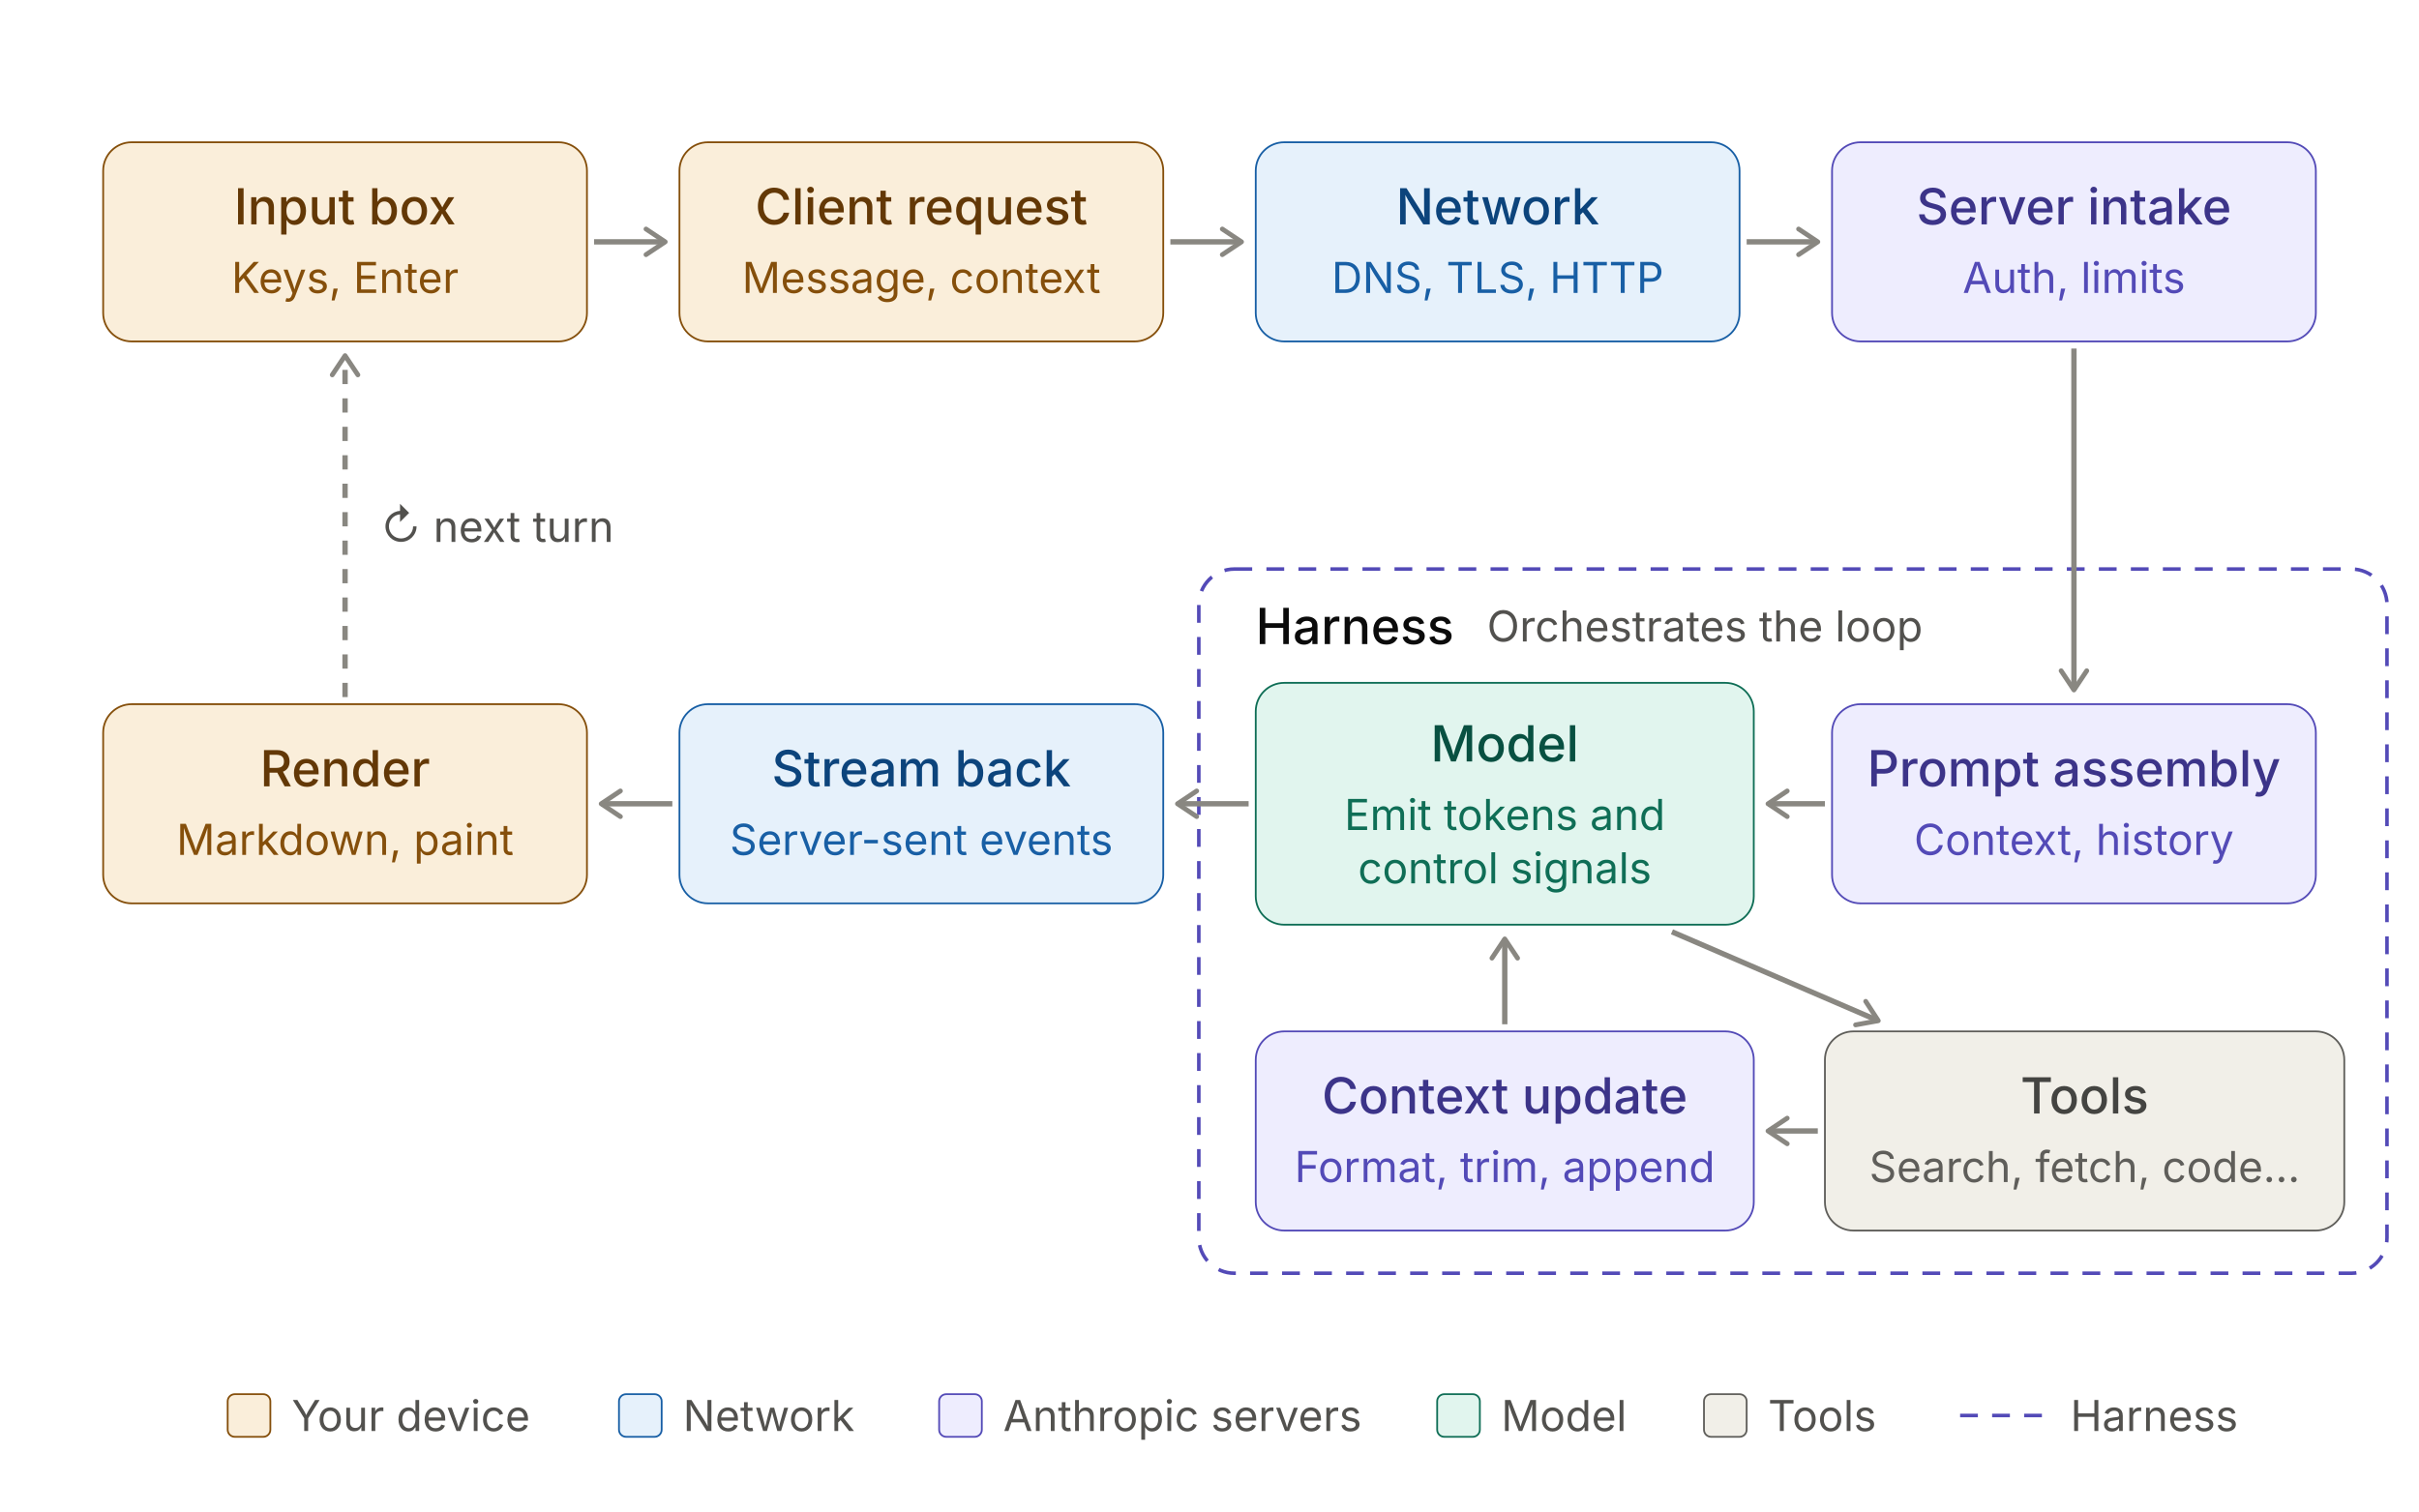
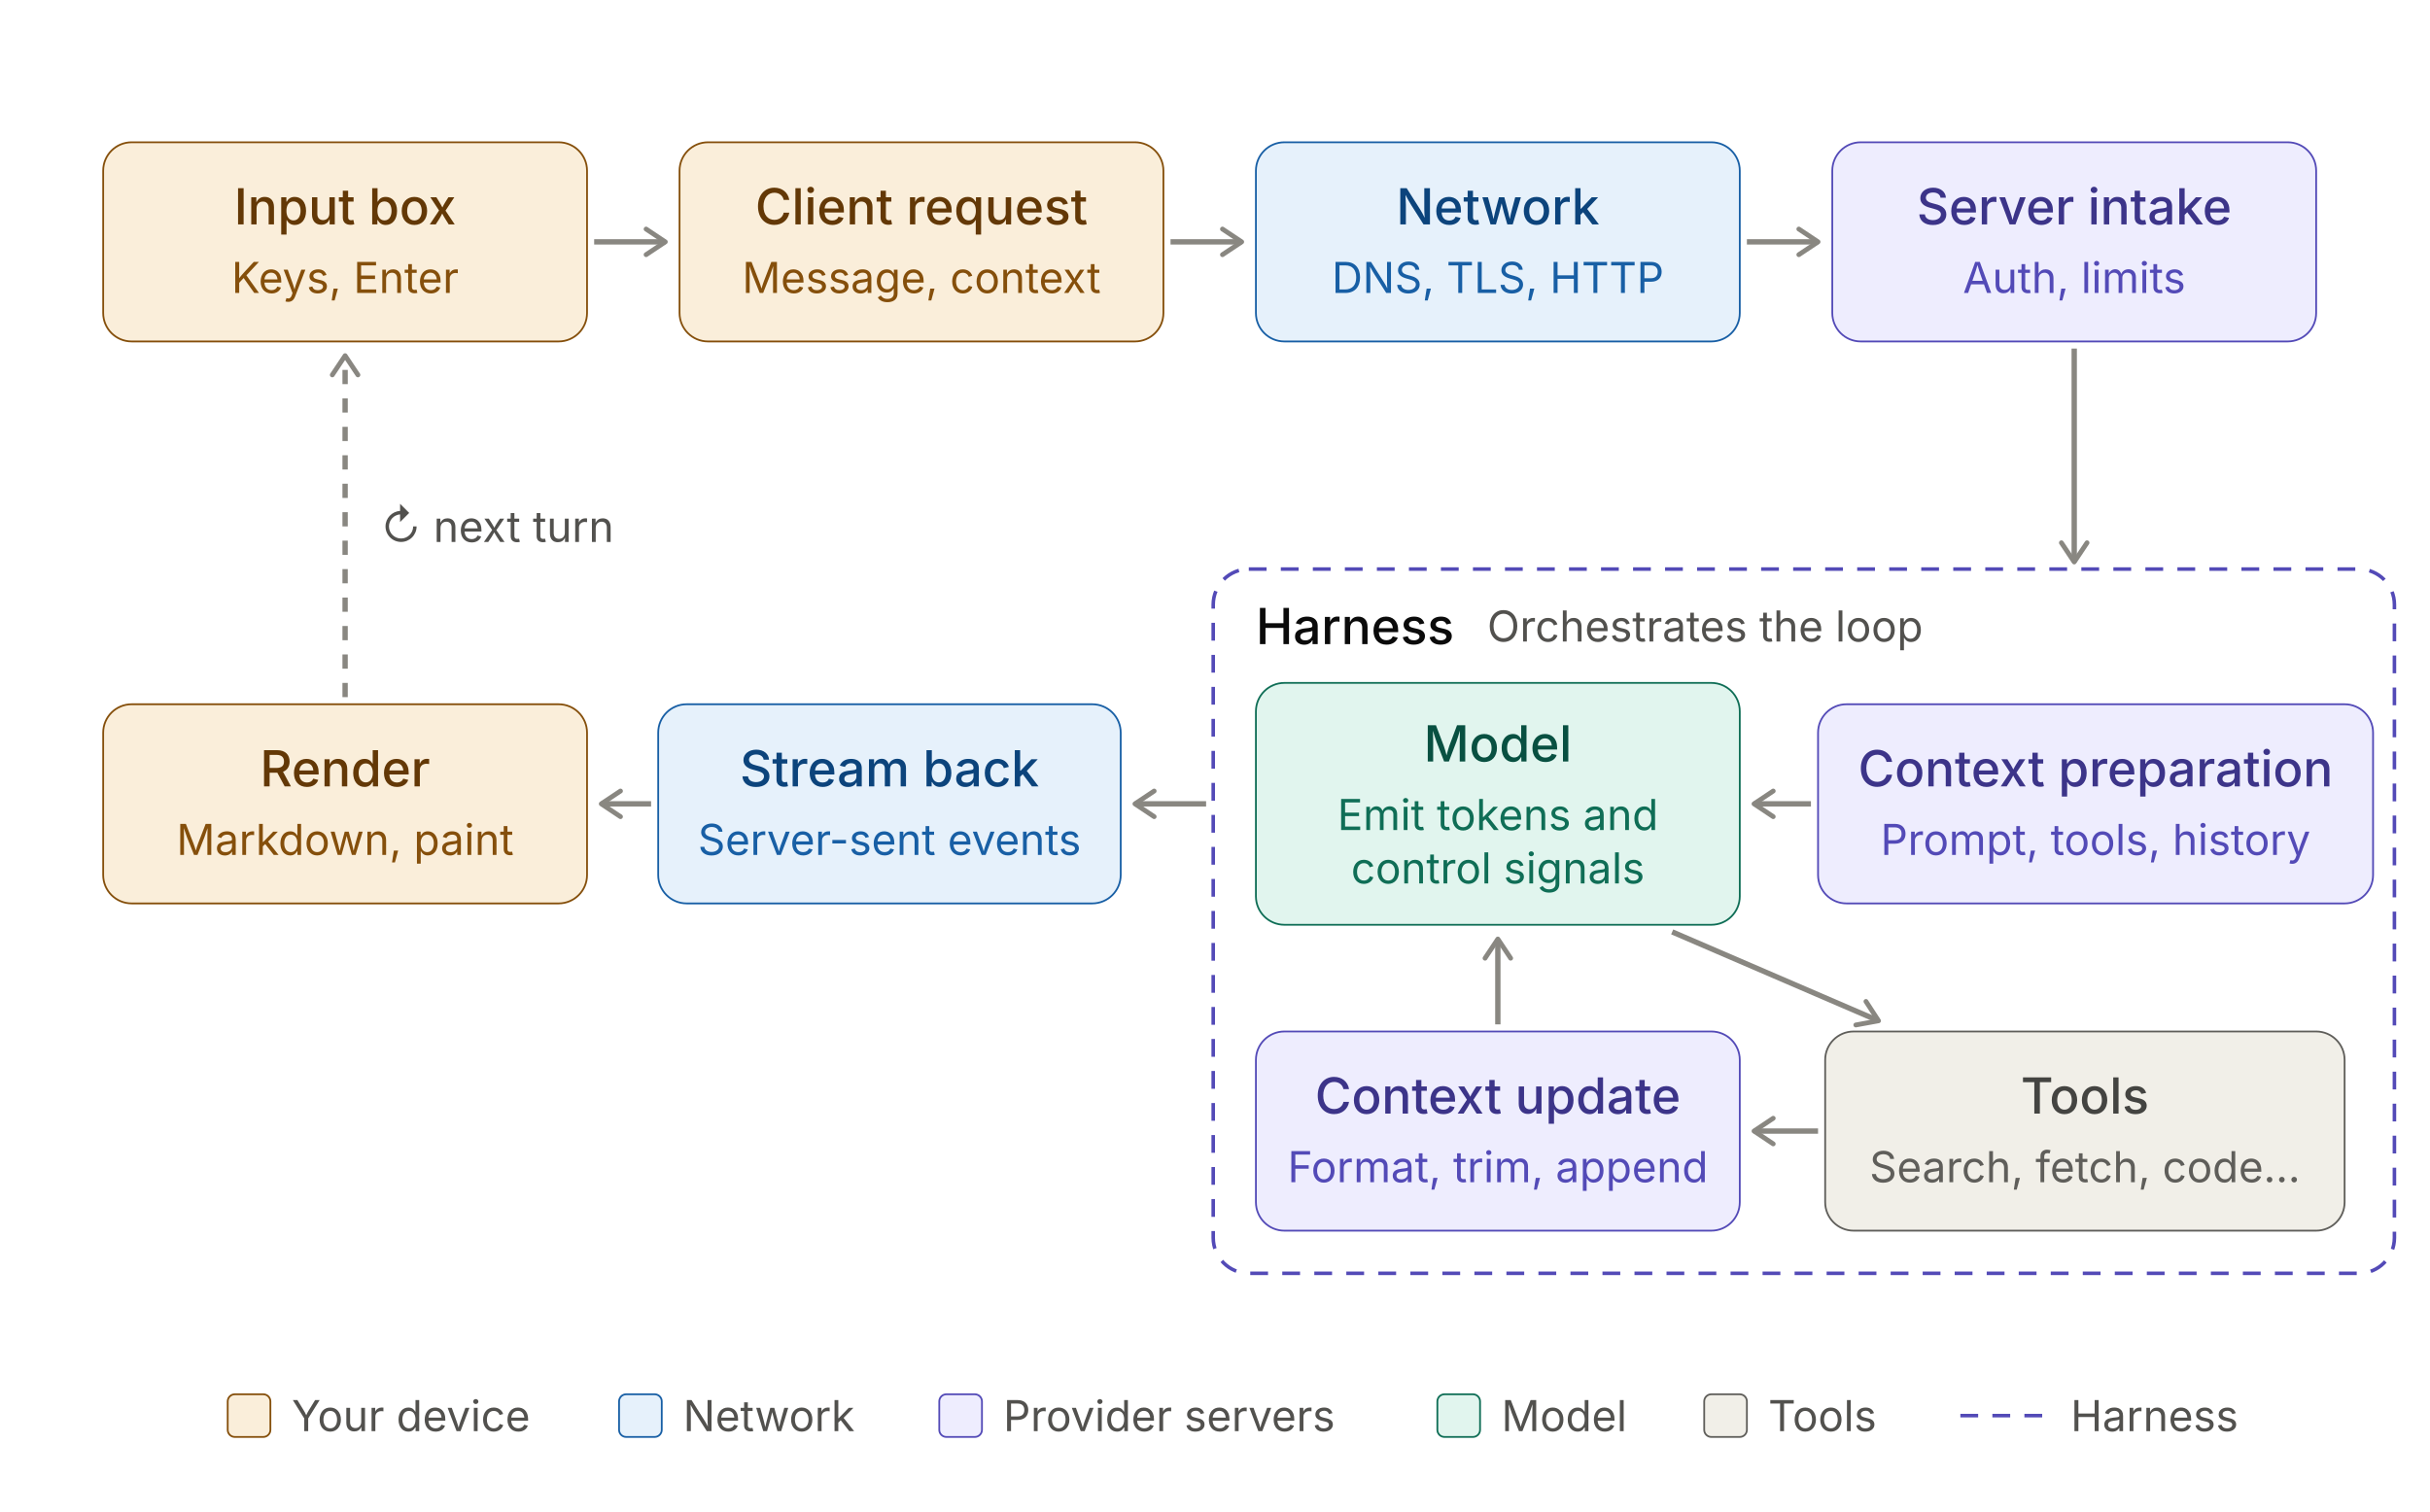
- <svg xmlns="http://www.w3.org/2000/svg" width="100%" viewBox="0 0 680 425" role="img" style="">
+ <svg xmlns="http://www.w3.org/2000/svg" width="100%" viewBox="0 0 683 425" role="img" style="">
  <defs>
    <marker id="arrow" viewBox="0 0 10 10" refX="8" refY="5" markerWidth="6" markerHeight="6" orient="auto-start-reverse">
      <path d="M2 1L8 5L2 9" fill="none" stroke="context-stroke" stroke-width="1.5" stroke-linecap="round" stroke-linejoin="round" />
    </marker>
  </defs>
-   <rect x="337" y="160" width="334" height="198" rx="10" fill="none" stroke="#534AB7" stroke-width="1" stroke-dasharray="5 4" style="fill:none;stroke:rgb(83, 74, 183);color:rgb(11, 11, 11);stroke-width:1px;stroke-dasharray:5px, 4px;stroke-linecap:butt;stroke-linejoin:miter;opacity:1;font-family:anthropic-sans, -apple-system, BlinkMacSystemFont, Segoe UI, sans-serif;font-size:16px;font-weight:400;text-anchor:start;dominant-baseline:auto" />
+   <rect x="341" y="160" width="332" height="198" rx="10" fill="none" stroke="#534AB7" stroke-width="1" stroke-dasharray="5 4" style="fill:none;stroke:rgb(83, 74, 183);color:rgb(11, 11, 11);stroke-width:1px;stroke-dasharray:5px, 4px;stroke-linecap:butt;stroke-linejoin:miter;opacity:1;font-family:anthropic-sans, -apple-system, BlinkMacSystemFont, Segoe UI, sans-serif;font-size:16px;font-weight:400;text-anchor:start;dominant-baseline:auto" />
  <g style="fill:rgb(0, 0, 0);stroke:none;color:rgb(11, 11, 11);stroke-width:1px;stroke-linecap:butt;stroke-linejoin:miter;opacity:1;font-family:anthropic-sans, -apple-system, BlinkMacSystemFont, Segoe UI, sans-serif;font-size:16px;font-weight:400;text-anchor:start;dominant-baseline:auto">
    <text x="353" y="176" dominant-baseline="central" style="fill:rgb(11, 11, 11);stroke:none;color:rgb(11, 11, 11);stroke-width:1px;stroke-linecap:butt;stroke-linejoin:miter;opacity:1;font-family:anthropic-sans, -apple-system, BlinkMacSystemFont, Segoe UI, sans-serif;font-size:14px;font-weight:500;text-anchor:start;dominant-baseline:central">Harness</text>
    <text x="418" y="176" dominant-baseline="central" style="fill:rgb(82, 81, 78);stroke:none;color:rgb(11, 11, 11);stroke-width:1px;stroke-linecap:butt;stroke-linejoin:miter;opacity:1;font-family:anthropic-sans, -apple-system, BlinkMacSystemFont, Segoe UI, sans-serif;font-size:12px;font-weight:400;text-anchor:start;dominant-baseline:central">Orchestrates the loop</text>
  </g>
  <g style="fill:rgb(0, 0, 0);stroke:none;color:rgb(11, 11, 11);stroke-width:1px;stroke-linecap:butt;stroke-linejoin:miter;opacity:1;font-family:anthropic-sans, -apple-system, BlinkMacSystemFont, Segoe UI, sans-serif;font-size:16px;font-weight:400;text-anchor:start;dominant-baseline:auto">
    <rect x="29" y="40" width="136" height="56" rx="8" stroke-width="0.5" style="fill:rgb(250, 238, 218);stroke:rgb(133, 79, 11);color:rgb(11, 11, 11);stroke-width:0.5px;stroke-linecap:butt;stroke-linejoin:miter;opacity:1;font-family:anthropic-sans, -apple-system, BlinkMacSystemFont, Segoe UI, sans-serif;font-size:16px;font-weight:400;text-anchor:start;dominant-baseline:auto" />
    <text x="97" y="58" text-anchor="middle" dominant-baseline="central" style="fill:rgb(99, 56, 6);stroke:none;color:rgb(11, 11, 11);stroke-width:1px;stroke-linecap:butt;stroke-linejoin:miter;opacity:1;font-family:anthropic-sans, -apple-system, BlinkMacSystemFont, Segoe UI, sans-serif;font-size:14px;font-weight:500;text-anchor:middle;dominant-baseline:central">Input box</text>
    <text x="97" y="78" text-anchor="middle" dominant-baseline="central" style="fill:rgb(133, 79, 11);stroke:none;color:rgb(11, 11, 11);stroke-width:1px;stroke-linecap:butt;stroke-linejoin:miter;opacity:1;font-family:anthropic-sans, -apple-system, BlinkMacSystemFont, Segoe UI, sans-serif;font-size:12px;font-weight:400;text-anchor:middle;dominant-baseline:central">Keys, Enter</text>
  </g>
  <g style="fill:rgb(0, 0, 0);stroke:none;color:rgb(11, 11, 11);stroke-width:1px;stroke-linecap:butt;stroke-linejoin:miter;opacity:1;font-family:anthropic-sans, -apple-system, BlinkMacSystemFont, Segoe UI, sans-serif;font-size:16px;font-weight:400;text-anchor:start;dominant-baseline:auto">
    <rect x="191" y="40" width="136" height="56" rx="8" stroke-width="0.5" style="fill:rgb(250, 238, 218);stroke:rgb(133, 79, 11);color:rgb(11, 11, 11);stroke-width:0.5px;stroke-linecap:butt;stroke-linejoin:miter;opacity:1;font-family:anthropic-sans, -apple-system, BlinkMacSystemFont, Segoe UI, sans-serif;font-size:16px;font-weight:400;text-anchor:start;dominant-baseline:auto" />
    <text x="259" y="58" text-anchor="middle" dominant-baseline="central" style="fill:rgb(99, 56, 6);stroke:none;color:rgb(11, 11, 11);stroke-width:1px;stroke-linecap:butt;stroke-linejoin:miter;opacity:1;font-family:anthropic-sans, -apple-system, BlinkMacSystemFont, Segoe UI, sans-serif;font-size:14px;font-weight:500;text-anchor:middle;dominant-baseline:central">Client request</text>
    <text x="259" y="78" text-anchor="middle" dominant-baseline="central" style="fill:rgb(133, 79, 11);stroke:none;color:rgb(11, 11, 11);stroke-width:1px;stroke-linecap:butt;stroke-linejoin:miter;opacity:1;font-family:anthropic-sans, -apple-system, BlinkMacSystemFont, Segoe UI, sans-serif;font-size:12px;font-weight:400;text-anchor:middle;dominant-baseline:central">Message, context</text>
  </g>
  <g style="fill:rgb(0, 0, 0);stroke:none;color:rgb(11, 11, 11);stroke-width:1px;stroke-linecap:butt;stroke-linejoin:miter;opacity:1;font-family:anthropic-sans, -apple-system, BlinkMacSystemFont, Segoe UI, sans-serif;font-size:16px;font-weight:400;text-anchor:start;dominant-baseline:auto">
    <rect x="353" y="40" width="136" height="56" rx="8" stroke-width="0.5" style="fill:rgb(230, 241, 251);stroke:rgb(24, 95, 165);color:rgb(11, 11, 11);stroke-width:0.5px;stroke-linecap:butt;stroke-linejoin:miter;opacity:1;font-family:anthropic-sans, -apple-system, BlinkMacSystemFont, Segoe UI, sans-serif;font-size:16px;font-weight:400;text-anchor:start;dominant-baseline:auto" />
    <text x="421" y="58" text-anchor="middle" dominant-baseline="central" style="fill:rgb(12, 68, 124);stroke:none;color:rgb(11, 11, 11);stroke-width:1px;stroke-linecap:butt;stroke-linejoin:miter;opacity:1;font-family:anthropic-sans, -apple-system, BlinkMacSystemFont, Segoe UI, sans-serif;font-size:14px;font-weight:500;text-anchor:middle;dominant-baseline:central">Network</text>
    <text x="421" y="78" text-anchor="middle" dominant-baseline="central" style="fill:rgb(24, 95, 165);stroke:none;color:rgb(11, 11, 11);stroke-width:1px;stroke-linecap:butt;stroke-linejoin:miter;opacity:1;font-family:anthropic-sans, -apple-system, BlinkMacSystemFont, Segoe UI, sans-serif;font-size:12px;font-weight:400;text-anchor:middle;dominant-baseline:central">DNS, TLS, HTTP</text>
  </g>
  <g style="fill:rgb(0, 0, 0);stroke:none;color:rgb(11, 11, 11);stroke-width:1px;stroke-linecap:butt;stroke-linejoin:miter;opacity:1;font-family:anthropic-sans, -apple-system, BlinkMacSystemFont, Segoe UI, sans-serif;font-size:16px;font-weight:400;text-anchor:start;dominant-baseline:auto">
    <rect x="515" y="40" width="136" height="56" rx="8" stroke-width="0.5" style="fill:rgb(238, 237, 254);stroke:rgb(83, 74, 183);color:rgb(11, 11, 11);stroke-width:0.5px;stroke-linecap:butt;stroke-linejoin:miter;opacity:1;font-family:anthropic-sans, -apple-system, BlinkMacSystemFont, Segoe UI, sans-serif;font-size:16px;font-weight:400;text-anchor:start;dominant-baseline:auto" />
    <text x="583" y="58" text-anchor="middle" dominant-baseline="central" style="fill:rgb(60, 52, 137);stroke:none;color:rgb(11, 11, 11);stroke-width:1px;stroke-linecap:butt;stroke-linejoin:miter;opacity:1;font-family:anthropic-sans, -apple-system, BlinkMacSystemFont, Segoe UI, sans-serif;font-size:14px;font-weight:500;text-anchor:middle;dominant-baseline:central">Server intake</text>
    <text x="583" y="78" text-anchor="middle" dominant-baseline="central" style="fill:rgb(83, 74, 183);stroke:none;color:rgb(11, 11, 11);stroke-width:1px;stroke-linecap:butt;stroke-linejoin:miter;opacity:1;font-family:anthropic-sans, -apple-system, BlinkMacSystemFont, Segoe UI, sans-serif;font-size:12px;font-weight:400;text-anchor:middle;dominant-baseline:central">Auth, limits</text>
  </g>
  <line x1="167" y1="68" x2="187" y2="68" marker-end="url(#arrow)" style="fill:none;stroke:rgb(137, 135, 129);color:rgb(11, 11, 11);stroke-width:1.5px;stroke-linecap:butt;stroke-linejoin:miter;opacity:1;font-family:anthropic-sans, -apple-system, BlinkMacSystemFont, Segoe UI, sans-serif;font-size:16px;font-weight:400;text-anchor:start;dominant-baseline:auto" />
  <line x1="329" y1="68" x2="349" y2="68" marker-end="url(#arrow)" style="fill:none;stroke:rgb(137, 135, 129);color:rgb(11, 11, 11);stroke-width:1.5px;stroke-linecap:butt;stroke-linejoin:miter;opacity:1;font-family:anthropic-sans, -apple-system, BlinkMacSystemFont, Segoe UI, sans-serif;font-size:16px;font-weight:400;text-anchor:start;dominant-baseline:auto" />
  <line x1="491" y1="68" x2="511" y2="68" marker-end="url(#arrow)" style="fill:none;stroke:rgb(137, 135, 129);color:rgb(11, 11, 11);stroke-width:1.5px;stroke-linecap:butt;stroke-linejoin:miter;opacity:1;font-family:anthropic-sans, -apple-system, BlinkMacSystemFont, Segoe UI, sans-serif;font-size:16px;font-weight:400;text-anchor:start;dominant-baseline:auto" />
-   <line x1="583" y1="98" x2="583" y2="194" marker-end="url(#arrow)" style="fill:none;stroke:rgb(137, 135, 129);color:rgb(11, 11, 11);stroke-width:1.5px;stroke-linecap:butt;stroke-linejoin:miter;opacity:1;font-family:anthropic-sans, -apple-system, BlinkMacSystemFont, Segoe UI, sans-serif;font-size:16px;font-weight:400;text-anchor:start;dominant-baseline:auto" />
+   <line x1="583" y1="98" x2="583" y2="158" marker-end="url(#arrow)" style="fill:none;stroke:rgb(137, 135, 129);color:rgb(11, 11, 11);stroke-width:1.5px;stroke-linecap:butt;stroke-linejoin:miter;opacity:1;font-family:anthropic-sans, -apple-system, BlinkMacSystemFont, Segoe UI, sans-serif;font-size:16px;font-weight:400;text-anchor:start;dominant-baseline:auto" />
  <g style="fill:rgb(0, 0, 0);stroke:none;color:rgb(11, 11, 11);stroke-width:1px;stroke-linecap:butt;stroke-linejoin:miter;opacity:1;font-family:anthropic-sans, -apple-system, BlinkMacSystemFont, Segoe UI, sans-serif;font-size:16px;font-weight:400;text-anchor:start;dominant-baseline:auto">
-     <rect x="515" y="198" width="136" height="56" rx="8" stroke-width="0.5" style="fill:rgb(238, 237, 254);stroke:rgb(83, 74, 183);color:rgb(11, 11, 11);stroke-width:0.5px;stroke-linecap:butt;stroke-linejoin:miter;opacity:1;font-family:anthropic-sans, -apple-system, BlinkMacSystemFont, Segoe UI, sans-serif;font-size:16px;font-weight:400;text-anchor:start;dominant-baseline:auto" />
-     <text x="583" y="216" text-anchor="middle" dominant-baseline="central" style="fill:rgb(60, 52, 137);stroke:none;color:rgb(11, 11, 11);stroke-width:1px;stroke-linecap:butt;stroke-linejoin:miter;opacity:1;font-family:anthropic-sans, -apple-system, BlinkMacSystemFont, Segoe UI, sans-serif;font-size:14px;font-weight:500;text-anchor:middle;dominant-baseline:central">Prompt assembly</text>
-     <text x="583" y="236" text-anchor="middle" dominant-baseline="central" style="fill:rgb(83, 74, 183);stroke:none;color:rgb(11, 11, 11);stroke-width:1px;stroke-linecap:butt;stroke-linejoin:miter;opacity:1;font-family:anthropic-sans, -apple-system, BlinkMacSystemFont, Segoe UI, sans-serif;font-size:12px;font-weight:400;text-anchor:middle;dominant-baseline:central">Context, history</text>
+     <rect x="511" y="198" width="156" height="56" rx="8" stroke-width="0.5" style="fill:rgb(238, 237, 254);stroke:rgb(83, 74, 183);color:rgb(11, 11, 11);stroke-width:0.5px;stroke-linecap:butt;stroke-linejoin:miter;opacity:1;font-family:anthropic-sans, -apple-system, BlinkMacSystemFont, Segoe UI, sans-serif;font-size:16px;font-weight:400;text-anchor:start;dominant-baseline:auto" />
+     <text x="589" y="216" text-anchor="middle" dominant-baseline="central" style="fill:rgb(60, 52, 137);stroke:none;color:rgb(11, 11, 11);stroke-width:1px;stroke-linecap:butt;stroke-linejoin:miter;opacity:1;font-family:anthropic-sans, -apple-system, BlinkMacSystemFont, Segoe UI, sans-serif;font-size:14px;font-weight:500;text-anchor:middle;dominant-baseline:central">Context preparation</text>
+     <text x="589" y="236" text-anchor="middle" dominant-baseline="central" style="fill:rgb(83, 74, 183);stroke:none;color:rgb(11, 11, 11);stroke-width:1px;stroke-linecap:butt;stroke-linejoin:miter;opacity:1;font-family:anthropic-sans, -apple-system, BlinkMacSystemFont, Segoe UI, sans-serif;font-size:12px;font-weight:400;text-anchor:middle;dominant-baseline:central">Prompt, tools, history</text>
  </g>
  <g style="fill:rgb(0, 0, 0);stroke:none;color:rgb(11, 11, 11);stroke-width:1px;stroke-linecap:butt;stroke-linejoin:miter;opacity:1;font-family:anthropic-sans, -apple-system, BlinkMacSystemFont, Segoe UI, sans-serif;font-size:16px;font-weight:400;text-anchor:start;dominant-baseline:auto">
-     <rect x="353" y="192" width="140" height="68" rx="8" stroke-width="0.5" style="fill:rgb(225, 245, 238);stroke:rgb(15, 110, 86);color:rgb(11, 11, 11);stroke-width:0.5px;stroke-linecap:butt;stroke-linejoin:miter;opacity:1;font-family:anthropic-sans, -apple-system, BlinkMacSystemFont, Segoe UI, sans-serif;font-size:16px;font-weight:400;text-anchor:start;dominant-baseline:auto" />
-     <text x="423" y="209" text-anchor="middle" dominant-baseline="central" style="fill:rgb(8, 80, 65);stroke:none;color:rgb(11, 11, 11);stroke-width:1px;stroke-linecap:butt;stroke-linejoin:miter;opacity:1;font-family:anthropic-sans, -apple-system, BlinkMacSystemFont, Segoe UI, sans-serif;font-size:14px;font-weight:500;text-anchor:middle;dominant-baseline:central">Model</text>
-     <text x="423" y="229" text-anchor="middle" dominant-baseline="central" style="fill:rgb(15, 110, 86);stroke:none;color:rgb(11, 11, 11);stroke-width:1px;stroke-linecap:butt;stroke-linejoin:miter;opacity:1;font-family:anthropic-sans, -apple-system, BlinkMacSystemFont, Segoe UI, sans-serif;font-size:12px;font-weight:400;text-anchor:middle;dominant-baseline:central">Emit tokens and</text>
-     <text x="423" y="244" text-anchor="middle" dominant-baseline="central" style="fill:rgb(15, 110, 86);stroke:none;color:rgb(11, 11, 11);stroke-width:1px;stroke-linecap:butt;stroke-linejoin:miter;opacity:1;font-family:anthropic-sans, -apple-system, BlinkMacSystemFont, Segoe UI, sans-serif;font-size:12px;font-weight:400;text-anchor:middle;dominant-baseline:central">control signals</text>
+     <rect x="353" y="192" width="136" height="68" rx="8" stroke-width="0.5" style="fill:rgb(225, 245, 238);stroke:rgb(15, 110, 86);color:rgb(11, 11, 11);stroke-width:0.5px;stroke-linecap:butt;stroke-linejoin:miter;opacity:1;font-family:anthropic-sans, -apple-system, BlinkMacSystemFont, Segoe UI, sans-serif;font-size:16px;font-weight:400;text-anchor:start;dominant-baseline:auto" />
+     <text x="421" y="209" text-anchor="middle" dominant-baseline="central" style="fill:rgb(8, 80, 65);stroke:none;color:rgb(11, 11, 11);stroke-width:1px;stroke-linecap:butt;stroke-linejoin:miter;opacity:1;font-family:anthropic-sans, -apple-system, BlinkMacSystemFont, Segoe UI, sans-serif;font-size:14px;font-weight:500;text-anchor:middle;dominant-baseline:central">Model</text>
+     <text x="421" y="229" text-anchor="middle" dominant-baseline="central" style="fill:rgb(15, 110, 86);stroke:none;color:rgb(11, 11, 11);stroke-width:1px;stroke-linecap:butt;stroke-linejoin:miter;opacity:1;font-family:anthropic-sans, -apple-system, BlinkMacSystemFont, Segoe UI, sans-serif;font-size:12px;font-weight:400;text-anchor:middle;dominant-baseline:central">Emit tokens and</text>
+     <text x="421" y="244" text-anchor="middle" dominant-baseline="central" style="fill:rgb(15, 110, 86);stroke:none;color:rgb(11, 11, 11);stroke-width:1px;stroke-linecap:butt;stroke-linejoin:miter;opacity:1;font-family:anthropic-sans, -apple-system, BlinkMacSystemFont, Segoe UI, sans-serif;font-size:12px;font-weight:400;text-anchor:middle;dominant-baseline:central">control signals</text>
  </g>
  <g style="fill:rgb(0, 0, 0);stroke:none;color:rgb(11, 11, 11);stroke-width:1px;stroke-linecap:butt;stroke-linejoin:miter;opacity:1;font-family:anthropic-sans, -apple-system, BlinkMacSystemFont, Segoe UI, sans-serif;font-size:16px;font-weight:400;text-anchor:start;dominant-baseline:auto">
    <rect x="513" y="290" width="146" height="56" rx="8" stroke-width="0.5" style="fill:rgb(241, 239, 232);stroke:rgb(95, 94, 90);color:rgb(11, 11, 11);stroke-width:0.5px;stroke-linecap:butt;stroke-linejoin:miter;opacity:1;font-family:anthropic-sans, -apple-system, BlinkMacSystemFont, Segoe UI, sans-serif;font-size:16px;font-weight:400;text-anchor:start;dominant-baseline:auto" />
    <text x="586" y="308" text-anchor="middle" dominant-baseline="central" style="fill:rgb(68, 68, 65);stroke:none;color:rgb(11, 11, 11);stroke-width:1px;stroke-linecap:butt;stroke-linejoin:miter;opacity:1;font-family:anthropic-sans, -apple-system, BlinkMacSystemFont, Segoe UI, sans-serif;font-size:14px;font-weight:500;text-anchor:middle;dominant-baseline:central">Tools</text>
    <text x="586" y="328" text-anchor="middle" dominant-baseline="central" style="fill:rgb(95, 94, 90);stroke:none;color:rgb(11, 11, 11);stroke-width:1px;stroke-linecap:butt;stroke-linejoin:miter;opacity:1;font-family:anthropic-sans, -apple-system, BlinkMacSystemFont, Segoe UI, sans-serif;font-size:12px;font-weight:400;text-anchor:middle;dominant-baseline:central">Search, fetch, code...</text>
  </g>
  <g style="fill:rgb(0, 0, 0);stroke:none;color:rgb(11, 11, 11);stroke-width:1px;stroke-linecap:butt;stroke-linejoin:miter;opacity:1;font-family:anthropic-sans, -apple-system, BlinkMacSystemFont, Segoe UI, sans-serif;font-size:16px;font-weight:400;text-anchor:start;dominant-baseline:auto">
-     <rect x="353" y="290" width="140" height="56" rx="8" stroke-width="0.5" style="fill:rgb(238, 237, 254);stroke:rgb(83, 74, 183);color:rgb(11, 11, 11);stroke-width:0.5px;stroke-linecap:butt;stroke-linejoin:miter;opacity:1;font-family:anthropic-sans, -apple-system, BlinkMacSystemFont, Segoe UI, sans-serif;font-size:16px;font-weight:400;text-anchor:start;dominant-baseline:auto" />
-     <text x="423" y="308" text-anchor="middle" dominant-baseline="central" style="fill:rgb(60, 52, 137);stroke:none;color:rgb(11, 11, 11);stroke-width:1px;stroke-linecap:butt;stroke-linejoin:miter;opacity:1;font-family:anthropic-sans, -apple-system, BlinkMacSystemFont, Segoe UI, sans-serif;font-size:14px;font-weight:500;text-anchor:middle;dominant-baseline:central">Context update</text>
-     <text x="423" y="328" text-anchor="middle" dominant-baseline="central" style="fill:rgb(83, 74, 183);stroke:none;color:rgb(11, 11, 11);stroke-width:1px;stroke-linecap:butt;stroke-linejoin:miter;opacity:1;font-family:anthropic-sans, -apple-system, BlinkMacSystemFont, Segoe UI, sans-serif;font-size:12px;font-weight:400;text-anchor:middle;dominant-baseline:central">Format, trim, append</text>
+     <rect x="353" y="290" width="136" height="56" rx="8" stroke-width="0.5" style="fill:rgb(238, 237, 254);stroke:rgb(83, 74, 183);color:rgb(11, 11, 11);stroke-width:0.5px;stroke-linecap:butt;stroke-linejoin:miter;opacity:1;font-family:anthropic-sans, -apple-system, BlinkMacSystemFont, Segoe UI, sans-serif;font-size:16px;font-weight:400;text-anchor:start;dominant-baseline:auto" />
+     <text x="421" y="308" text-anchor="middle" dominant-baseline="central" style="fill:rgb(60, 52, 137);stroke:none;color:rgb(11, 11, 11);stroke-width:1px;stroke-linecap:butt;stroke-linejoin:miter;opacity:1;font-family:anthropic-sans, -apple-system, BlinkMacSystemFont, Segoe UI, sans-serif;font-size:14px;font-weight:500;text-anchor:middle;dominant-baseline:central">Context update</text>
+     <text x="421" y="328" text-anchor="middle" dominant-baseline="central" style="fill:rgb(83, 74, 183);stroke:none;color:rgb(11, 11, 11);stroke-width:1px;stroke-linecap:butt;stroke-linejoin:miter;opacity:1;font-family:anthropic-sans, -apple-system, BlinkMacSystemFont, Segoe UI, sans-serif;font-size:12px;font-weight:400;text-anchor:middle;dominant-baseline:central">Format, trim, append</text>
  </g>
-   <line x1="513" y1="226" x2="497" y2="226" marker-end="url(#arrow)" style="fill:none;stroke:rgb(137, 135, 129);color:rgb(11, 11, 11);stroke-width:1.5px;stroke-linecap:butt;stroke-linejoin:miter;opacity:1;font-family:anthropic-sans, -apple-system, BlinkMacSystemFont, Segoe UI, sans-serif;font-size:16px;font-weight:400;text-anchor:start;dominant-baseline:auto" />
+   <line x1="509" y1="226" x2="493" y2="226" marker-end="url(#arrow)" style="fill:none;stroke:rgb(137, 135, 129);color:rgb(11, 11, 11);stroke-width:1.5px;stroke-linecap:butt;stroke-linejoin:miter;opacity:1;font-family:anthropic-sans, -apple-system, BlinkMacSystemFont, Segoe UI, sans-serif;font-size:16px;font-weight:400;text-anchor:start;dominant-baseline:auto" />
  <line x1="470" y1="262" x2="528" y2="287" marker-end="url(#arrow)" style="fill:none;stroke:rgb(137, 135, 129);color:rgb(11, 11, 11);stroke-width:1.5px;stroke-linecap:butt;stroke-linejoin:miter;opacity:1;font-family:anthropic-sans, -apple-system, BlinkMacSystemFont, Segoe UI, sans-serif;font-size:16px;font-weight:400;text-anchor:start;dominant-baseline:auto" />
-   <line x1="511" y1="318" x2="497" y2="318" marker-end="url(#arrow)" style="fill:none;stroke:rgb(137, 135, 129);color:rgb(11, 11, 11);stroke-width:1.5px;stroke-linecap:butt;stroke-linejoin:miter;opacity:1;font-family:anthropic-sans, -apple-system, BlinkMacSystemFont, Segoe UI, sans-serif;font-size:16px;font-weight:400;text-anchor:start;dominant-baseline:auto" />
-   <line x1="423" y1="288" x2="423" y2="264" marker-end="url(#arrow)" style="fill:none;stroke:rgb(137, 135, 129);color:rgb(11, 11, 11);stroke-width:1.5px;stroke-linecap:butt;stroke-linejoin:miter;opacity:1;font-family:anthropic-sans, -apple-system, BlinkMacSystemFont, Segoe UI, sans-serif;font-size:16px;font-weight:400;text-anchor:start;dominant-baseline:auto" />
+   <line x1="511" y1="318" x2="493" y2="318" marker-end="url(#arrow)" style="fill:none;stroke:rgb(137, 135, 129);color:rgb(11, 11, 11);stroke-width:1.5px;stroke-linecap:butt;stroke-linejoin:miter;opacity:1;font-family:anthropic-sans, -apple-system, BlinkMacSystemFont, Segoe UI, sans-serif;font-size:16px;font-weight:400;text-anchor:start;dominant-baseline:auto" />
+   <line x1="421" y1="288" x2="421" y2="264" marker-end="url(#arrow)" style="fill:none;stroke:rgb(137, 135, 129);color:rgb(11, 11, 11);stroke-width:1.5px;stroke-linecap:butt;stroke-linejoin:miter;opacity:1;font-family:anthropic-sans, -apple-system, BlinkMacSystemFont, Segoe UI, sans-serif;font-size:16px;font-weight:400;text-anchor:start;dominant-baseline:auto" />
  <g style="fill:rgb(0, 0, 0);stroke:none;color:rgb(11, 11, 11);stroke-width:1px;stroke-linecap:butt;stroke-linejoin:miter;opacity:1;font-family:anthropic-sans, -apple-system, BlinkMacSystemFont, Segoe UI, sans-serif;font-size:16px;font-weight:400;text-anchor:start;dominant-baseline:auto">
-     <rect x="191" y="198" width="136" height="56" rx="8" stroke-width="0.5" style="fill:rgb(230, 241, 251);stroke:rgb(24, 95, 165);color:rgb(11, 11, 11);stroke-width:0.5px;stroke-linecap:butt;stroke-linejoin:miter;opacity:1;font-family:anthropic-sans, -apple-system, BlinkMacSystemFont, Segoe UI, sans-serif;font-size:16px;font-weight:400;text-anchor:start;dominant-baseline:auto" />
-     <text x="259" y="216" text-anchor="middle" dominant-baseline="central" style="fill:rgb(12, 68, 124);stroke:none;color:rgb(11, 11, 11);stroke-width:1px;stroke-linecap:butt;stroke-linejoin:miter;opacity:1;font-family:anthropic-sans, -apple-system, BlinkMacSystemFont, Segoe UI, sans-serif;font-size:14px;font-weight:500;text-anchor:middle;dominant-baseline:central">Stream back</text>
-     <text x="259" y="236" text-anchor="middle" dominant-baseline="central" style="fill:rgb(24, 95, 165);stroke:none;color:rgb(11, 11, 11);stroke-width:1px;stroke-linecap:butt;stroke-linejoin:miter;opacity:1;font-family:anthropic-sans, -apple-system, BlinkMacSystemFont, Segoe UI, sans-serif;font-size:12px;font-weight:400;text-anchor:middle;dominant-baseline:central">Server-sent events</text>
+     <rect x="185" y="198" width="130" height="56" rx="8" stroke-width="0.5" style="fill:rgb(230, 241, 251);stroke:rgb(24, 95, 165);color:rgb(11, 11, 11);stroke-width:0.5px;stroke-linecap:butt;stroke-linejoin:miter;opacity:1;font-family:anthropic-sans, -apple-system, BlinkMacSystemFont, Segoe UI, sans-serif;font-size:16px;font-weight:400;text-anchor:start;dominant-baseline:auto" />
+     <text x="250" y="216" text-anchor="middle" dominant-baseline="central" style="fill:rgb(12, 68, 124);stroke:none;color:rgb(11, 11, 11);stroke-width:1px;stroke-linecap:butt;stroke-linejoin:miter;opacity:1;font-family:anthropic-sans, -apple-system, BlinkMacSystemFont, Segoe UI, sans-serif;font-size:14px;font-weight:500;text-anchor:middle;dominant-baseline:central">Stream back</text>
+     <text x="250" y="236" text-anchor="middle" dominant-baseline="central" style="fill:rgb(24, 95, 165);stroke:none;color:rgb(11, 11, 11);stroke-width:1px;stroke-linecap:butt;stroke-linejoin:miter;opacity:1;font-family:anthropic-sans, -apple-system, BlinkMacSystemFont, Segoe UI, sans-serif;font-size:12px;font-weight:400;text-anchor:middle;dominant-baseline:central">Server-sent events</text>
  </g>
  <g style="fill:rgb(0, 0, 0);stroke:none;color:rgb(11, 11, 11);stroke-width:1px;stroke-linecap:butt;stroke-linejoin:miter;opacity:1;font-family:anthropic-sans, -apple-system, BlinkMacSystemFont, Segoe UI, sans-serif;font-size:16px;font-weight:400;text-anchor:start;dominant-baseline:auto">
    <rect x="29" y="198" width="136" height="56" rx="8" stroke-width="0.5" style="fill:rgb(250, 238, 218);stroke:rgb(133, 79, 11);color:rgb(11, 11, 11);stroke-width:0.5px;stroke-linecap:butt;stroke-linejoin:miter;opacity:1;font-family:anthropic-sans, -apple-system, BlinkMacSystemFont, Segoe UI, sans-serif;font-size:16px;font-weight:400;text-anchor:start;dominant-baseline:auto" />
    <text x="97" y="216" text-anchor="middle" dominant-baseline="central" style="fill:rgb(99, 56, 6);stroke:none;color:rgb(11, 11, 11);stroke-width:1px;stroke-linecap:butt;stroke-linejoin:miter;opacity:1;font-family:anthropic-sans, -apple-system, BlinkMacSystemFont, Segoe UI, sans-serif;font-size:14px;font-weight:500;text-anchor:middle;dominant-baseline:central">Render</text>
    <text x="97" y="236" text-anchor="middle" dominant-baseline="central" style="fill:rgb(133, 79, 11);stroke:none;color:rgb(11, 11, 11);stroke-width:1px;stroke-linecap:butt;stroke-linejoin:miter;opacity:1;font-family:anthropic-sans, -apple-system, BlinkMacSystemFont, Segoe UI, sans-serif;font-size:12px;font-weight:400;text-anchor:middle;dominant-baseline:central">Markdown, paint</text>
  </g>
-   <line x1="351" y1="226" x2="331" y2="226" marker-end="url(#arrow)" style="fill:none;stroke:rgb(137, 135, 129);color:rgb(11, 11, 11);stroke-width:1.5px;stroke-linecap:butt;stroke-linejoin:miter;opacity:1;font-family:anthropic-sans, -apple-system, BlinkMacSystemFont, Segoe UI, sans-serif;font-size:16px;font-weight:400;text-anchor:start;dominant-baseline:auto" />
-   <line x1="189" y1="226" x2="169" y2="226" marker-end="url(#arrow)" style="fill:none;stroke:rgb(137, 135, 129);color:rgb(11, 11, 11);stroke-width:1.5px;stroke-linecap:butt;stroke-linejoin:miter;opacity:1;font-family:anthropic-sans, -apple-system, BlinkMacSystemFont, Segoe UI, sans-serif;font-size:16px;font-weight:400;text-anchor:start;dominant-baseline:auto" />
+   <line x1="339" y1="226" x2="319" y2="226" marker-end="url(#arrow)" style="fill:none;stroke:rgb(137, 135, 129);color:rgb(11, 11, 11);stroke-width:1.5px;stroke-linecap:butt;stroke-linejoin:miter;opacity:1;font-family:anthropic-sans, -apple-system, BlinkMacSystemFont, Segoe UI, sans-serif;font-size:16px;font-weight:400;text-anchor:start;dominant-baseline:auto" />
+   <line x1="183" y1="226" x2="169" y2="226" marker-end="url(#arrow)" style="fill:none;stroke:rgb(137, 135, 129);color:rgb(11, 11, 11);stroke-width:1.5px;stroke-linecap:butt;stroke-linejoin:miter;opacity:1;font-family:anthropic-sans, -apple-system, BlinkMacSystemFont, Segoe UI, sans-serif;font-size:16px;font-weight:400;text-anchor:start;dominant-baseline:auto" />
  <line x1="97" y1="196" x2="97" y2="100" stroke-dasharray="4 4" marker-end="url(#arrow)" style="fill:none;stroke:rgb(137, 135, 129);color:rgb(11, 11, 11);stroke-width:1.5px;stroke-dasharray:4px, 4px;stroke-linecap:butt;stroke-linejoin:miter;opacity:1;font-family:anthropic-sans, -apple-system, BlinkMacSystemFont, Segoe UI, sans-serif;font-size:16px;font-weight:400;text-anchor:start;dominant-baseline:auto" />
  <text x="107" y="148" dominant-baseline="central" style="fill:rgb(82, 81, 78);stroke:none;color:rgb(11, 11, 11);stroke-width:1px;stroke-linecap:butt;stroke-linejoin:miter;opacity:1;font-family:anthropic-sans, -apple-system, BlinkMacSystemFont, Segoe UI, sans-serif;font-size:12px;font-weight:400;text-anchor:start;dominant-baseline:central">↻ next turn</text>
  <rect x="64" y="392" width="12" height="12" rx="2" stroke-width="0.5" style="fill:rgb(250, 238, 218);stroke:rgb(133, 79, 11);color:rgb(11, 11, 11);stroke-width:0.5px;stroke-linecap:butt;stroke-linejoin:miter;opacity:1;font-family:anthropic-sans, -apple-system, BlinkMacSystemFont, Segoe UI, sans-serif;font-size:16px;font-weight:400;text-anchor:start;dominant-baseline:auto" />
  <text x="82" y="398" dominant-baseline="central" style="fill:rgb(82, 81, 78);stroke:none;color:rgb(11, 11, 11);stroke-width:1px;stroke-linecap:butt;stroke-linejoin:miter;opacity:1;font-family:anthropic-sans, -apple-system, BlinkMacSystemFont, Segoe UI, sans-serif;font-size:12px;font-weight:400;text-anchor:start;dominant-baseline:central">Your device</text>
  <rect x="174" y="392" width="12" height="12" rx="2" stroke-width="0.5" style="fill:rgb(230, 241, 251);stroke:rgb(24, 95, 165);color:rgb(11, 11, 11);stroke-width:0.5px;stroke-linecap:butt;stroke-linejoin:miter;opacity:1;font-family:anthropic-sans, -apple-system, BlinkMacSystemFont, Segoe UI, sans-serif;font-size:16px;font-weight:400;text-anchor:start;dominant-baseline:auto" />
  <text x="192" y="398" dominant-baseline="central" style="fill:rgb(82, 81, 78);stroke:none;color:rgb(11, 11, 11);stroke-width:1px;stroke-linecap:butt;stroke-linejoin:miter;opacity:1;font-family:anthropic-sans, -apple-system, BlinkMacSystemFont, Segoe UI, sans-serif;font-size:12px;font-weight:400;text-anchor:start;dominant-baseline:central">Network</text>
  <rect x="264" y="392" width="12" height="12" rx="2" stroke-width="0.5" style="fill:rgb(238, 237, 254);stroke:rgb(83, 74, 183);color:rgb(11, 11, 11);stroke-width:0.5px;stroke-linecap:butt;stroke-linejoin:miter;opacity:1;font-family:anthropic-sans, -apple-system, BlinkMacSystemFont, Segoe UI, sans-serif;font-size:16px;font-weight:400;text-anchor:start;dominant-baseline:auto" />
-   <text x="282" y="398" dominant-baseline="central" style="fill:rgb(82, 81, 78);stroke:none;color:rgb(11, 11, 11);stroke-width:1px;stroke-linecap:butt;stroke-linejoin:miter;opacity:1;font-family:anthropic-sans, -apple-system, BlinkMacSystemFont, Segoe UI, sans-serif;font-size:12px;font-weight:400;text-anchor:start;dominant-baseline:central">Anthropic servers</text>
+   <text x="282" y="398" dominant-baseline="central" style="fill:rgb(82, 81, 78);stroke:none;color:rgb(11, 11, 11);stroke-width:1px;stroke-linecap:butt;stroke-linejoin:miter;opacity:1;font-family:anthropic-sans, -apple-system, BlinkMacSystemFont, Segoe UI, sans-serif;font-size:12px;font-weight:400;text-anchor:start;dominant-baseline:central">Provider servers</text>
  <rect x="404" y="392" width="12" height="12" rx="2" stroke-width="0.5" style="fill:rgb(225, 245, 238);stroke:rgb(15, 110, 86);color:rgb(11, 11, 11);stroke-width:0.5px;stroke-linecap:butt;stroke-linejoin:miter;opacity:1;font-family:anthropic-sans, -apple-system, BlinkMacSystemFont, Segoe UI, sans-serif;font-size:16px;font-weight:400;text-anchor:start;dominant-baseline:auto" />
  <text x="422" y="398" dominant-baseline="central" style="fill:rgb(82, 81, 78);stroke:none;color:rgb(11, 11, 11);stroke-width:1px;stroke-linecap:butt;stroke-linejoin:miter;opacity:1;font-family:anthropic-sans, -apple-system, BlinkMacSystemFont, Segoe UI, sans-serif;font-size:12px;font-weight:400;text-anchor:start;dominant-baseline:central">Model</text>
  <rect x="479" y="392" width="12" height="12" rx="2" stroke-width="0.5" style="fill:rgb(241, 239, 232);stroke:rgb(95, 94, 90);color:rgb(11, 11, 11);stroke-width:0.5px;stroke-linecap:butt;stroke-linejoin:miter;opacity:1;font-family:anthropic-sans, -apple-system, BlinkMacSystemFont, Segoe UI, sans-serif;font-size:16px;font-weight:400;text-anchor:start;dominant-baseline:auto" />
  <text x="497" y="398" dominant-baseline="central" style="fill:rgb(82, 81, 78);stroke:none;color:rgb(11, 11, 11);stroke-width:1px;stroke-linecap:butt;stroke-linejoin:miter;opacity:1;font-family:anthropic-sans, -apple-system, BlinkMacSystemFont, Segoe UI, sans-serif;font-size:12px;font-weight:400;text-anchor:start;dominant-baseline:central">Tools</text>
  <line x1="551" y1="398" x2="575" y2="398" stroke="#534AB7" stroke-width="1" stroke-dasharray="5 4" style="fill:rgb(0, 0, 0);stroke:rgb(83, 74, 183);color:rgb(11, 11, 11);stroke-width:1px;stroke-dasharray:5px, 4px;stroke-linecap:butt;stroke-linejoin:miter;opacity:1;font-family:anthropic-sans, -apple-system, BlinkMacSystemFont, Segoe UI, sans-serif;font-size:16px;font-weight:400;text-anchor:start;dominant-baseline:auto" />
  <text x="582" y="398" dominant-baseline="central" style="fill:rgb(82, 81, 78);stroke:none;color:rgb(11, 11, 11);stroke-width:1px;stroke-linecap:butt;stroke-linejoin:miter;opacity:1;font-family:anthropic-sans, -apple-system, BlinkMacSystemFont, Segoe UI, sans-serif;font-size:12px;font-weight:400;text-anchor:start;dominant-baseline:central">Harness</text>
</svg>
